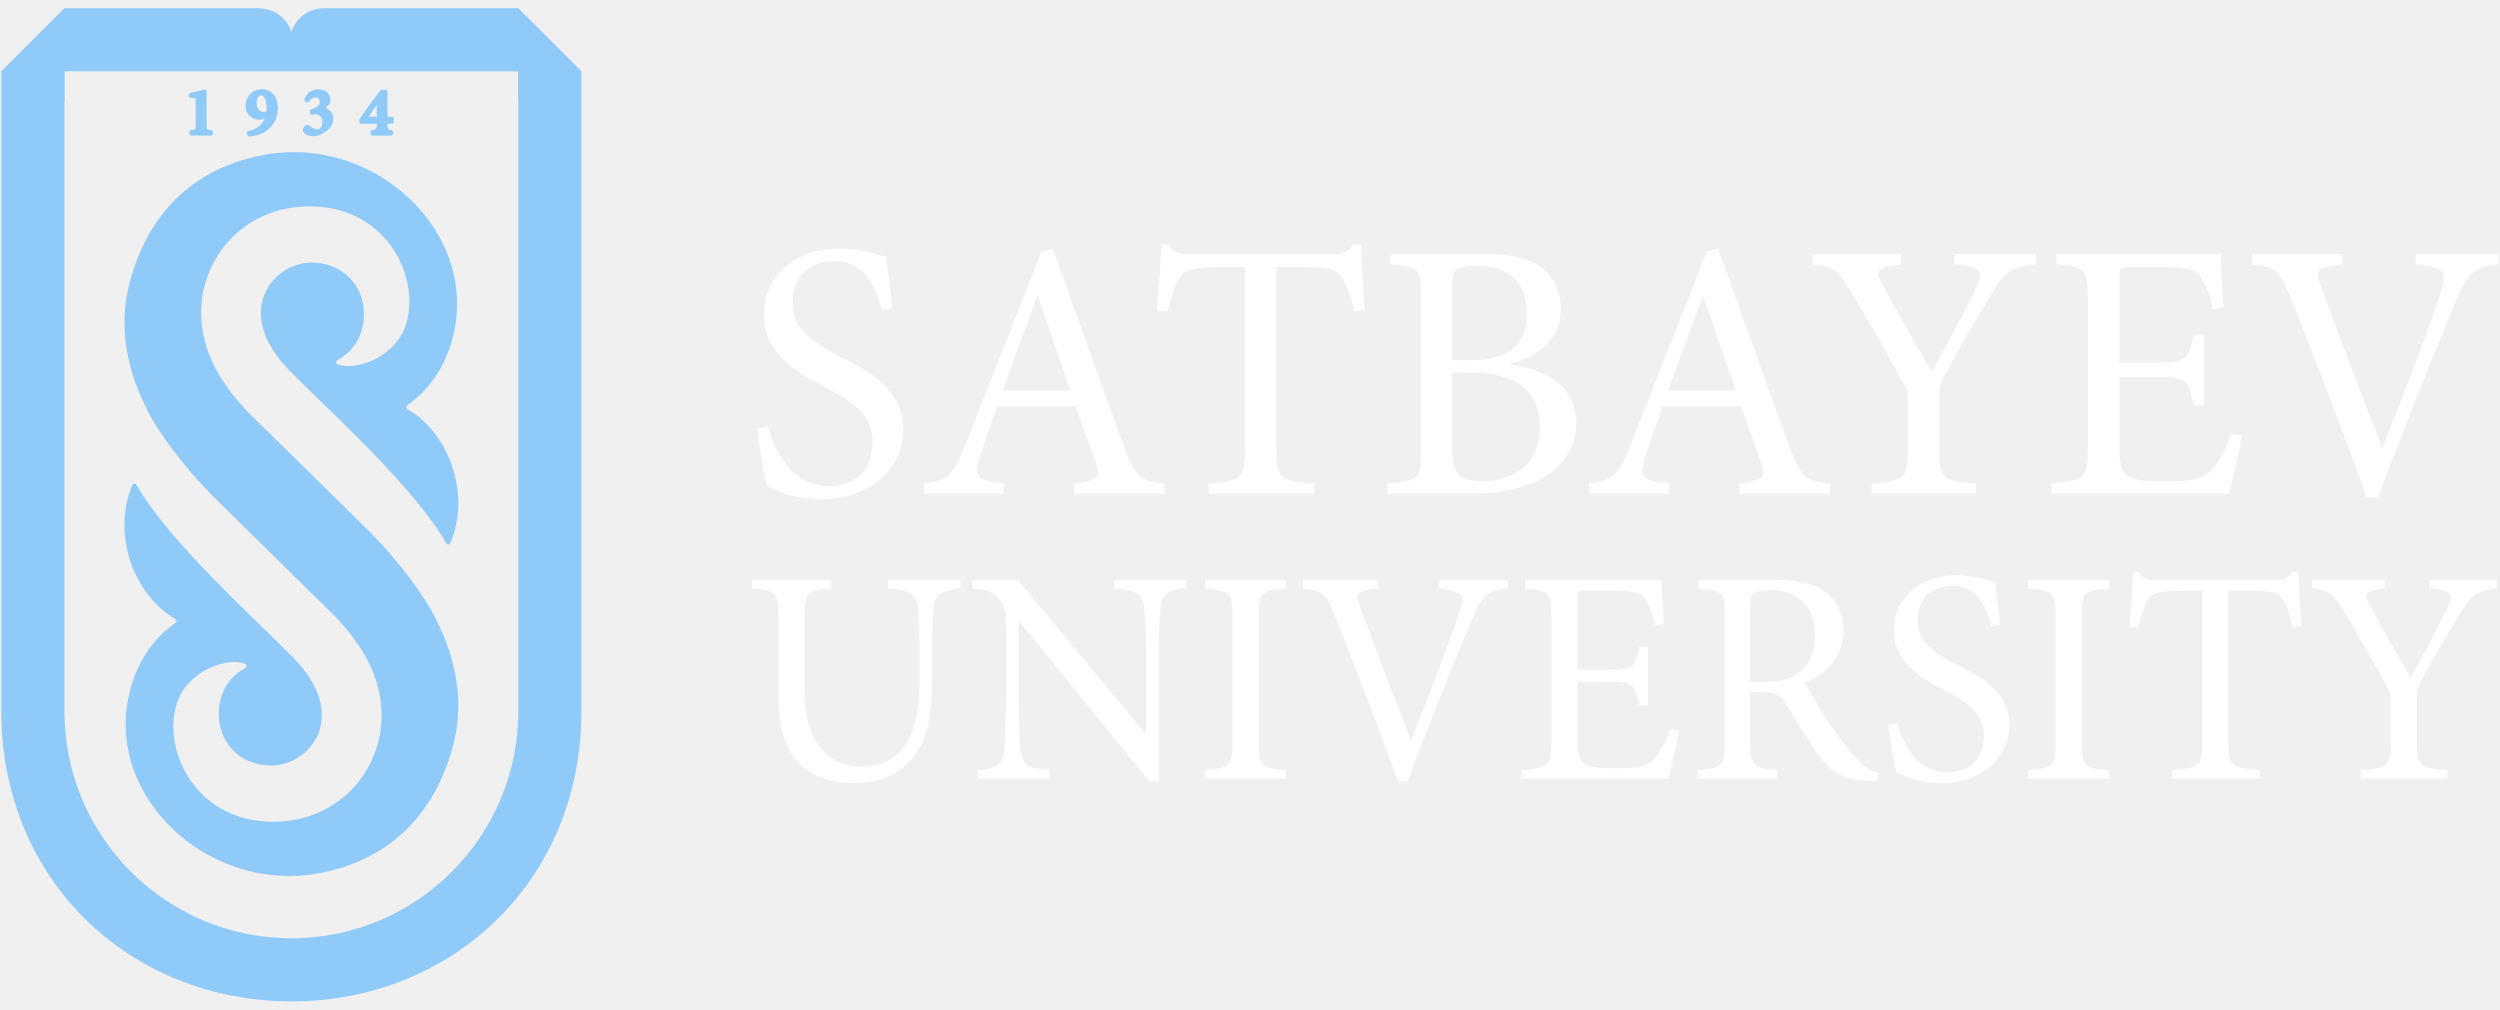
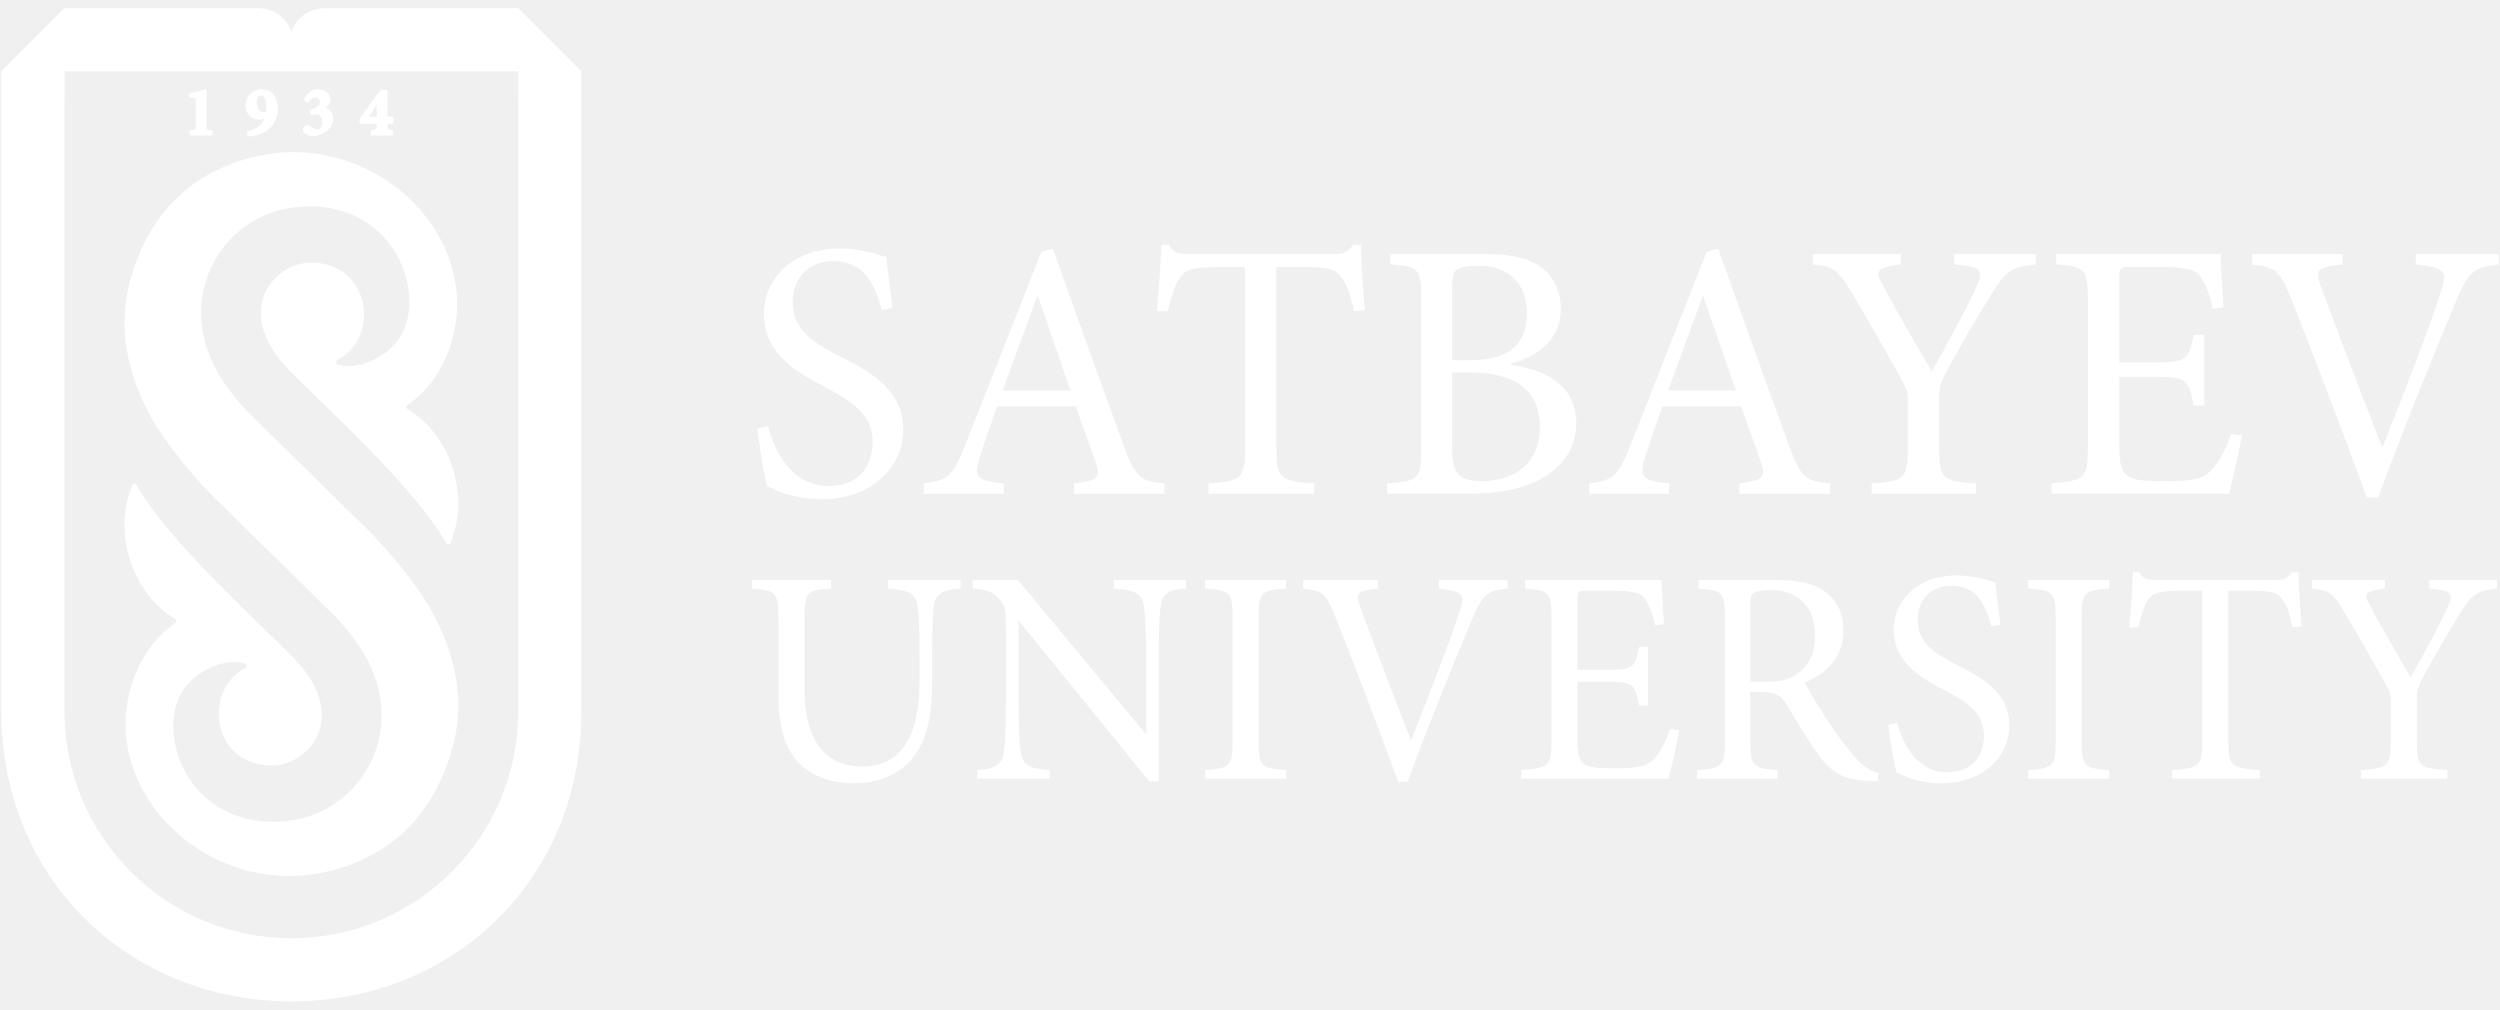
<svg xmlns="http://www.w3.org/2000/svg" width="208" height="84" viewBox="0 0 146 58" fill="none">
  <g clip-path="url(#clip0_111_5025)">
    <path d="M48.379 27.901C46.163 27.901 45.195 25.727 44.85 24.413L44.227 24.564C44.357 25.598 44.636 27.45 44.808 27.901C45.001 28.009 45.323 28.16 45.862 28.354C46.4 28.505 47.089 28.676 47.971 28.676C50.834 28.676 52.748 26.867 52.748 24.607C52.748 22.195 50.705 21.183 49.026 20.322C47.325 19.439 46.292 18.707 46.292 17.136C46.292 15.973 47.024 14.768 48.679 14.768C50.551 14.768 51.111 16.253 51.498 17.632L52.122 17.503C51.949 16.146 51.843 15.306 51.757 14.531C50.938 14.272 50.035 14.035 49.046 14.035C46.269 14.035 44.612 15.802 44.612 17.868C44.612 20.302 46.785 21.379 48.163 22.111C49.778 22.972 50.96 23.725 50.96 25.32C50.96 26.915 49.992 27.905 48.379 27.905" fill="#FFFFFF" />
    <path d="M58.62 27.75C57.005 27.599 56.812 27.383 57.286 26.028C57.566 25.125 57.888 24.219 58.232 23.25H62.817C63.29 24.564 63.72 25.727 64 26.567C64.279 27.407 64.085 27.579 62.73 27.752V28.354H68.002V27.752C66.603 27.623 66.324 27.43 65.635 25.577C64.259 21.83 62.815 17.74 61.482 14.035L60.815 14.229L56.361 25.535C55.607 27.43 55.307 27.558 53.951 27.752V28.354H58.622V27.752L58.62 27.75ZM60.579 16.832H60.622L62.514 22.324H58.555C59.201 20.559 59.888 18.684 60.577 16.832" fill="#FFFFFF" />
    <path d="M68.88 15.778C69.16 15.282 69.59 15.111 71.376 15.111H72.709V25.704C72.709 27.406 72.538 27.62 70.579 27.75V28.354H76.756V27.75C74.711 27.62 74.538 27.406 74.538 25.704V15.111H76.067C77.681 15.111 78.046 15.262 78.391 15.778C78.65 16.122 78.841 16.661 79.08 17.693L79.704 17.628C79.596 16.38 79.489 14.807 79.489 13.817H79.037C78.692 14.226 78.521 14.356 77.94 14.356H69.441C68.839 14.356 68.558 14.313 68.256 13.817H67.826C67.783 15.002 67.675 16.402 67.567 17.693H68.191C68.45 16.747 68.621 16.143 68.88 15.778Z" fill="#FFFFFF" />
    <path d="M89.989 27.492C91.259 26.782 92.054 25.683 92.054 24.24C92.054 22.086 90.376 21.139 88.246 20.817V20.752C89.451 20.429 91.151 19.589 91.151 17.543C91.151 16.552 90.721 15.605 89.946 15.089C89.279 14.616 88.331 14.356 86.719 14.356H81.188V14.958C82.909 15.087 82.996 15.217 82.996 17.004V25.683C82.996 27.492 82.868 27.62 81.017 27.749V28.351H85.773C87.473 28.351 88.894 28.092 89.991 27.49M84.804 16.335C84.804 15.626 84.89 15.389 85.084 15.258C85.3 15.13 85.773 15.042 86.311 15.042C88.354 15.042 89.173 16.334 89.173 17.798C89.173 19.608 88.184 20.554 85.816 20.554H84.804V16.334V16.335ZM84.804 25.66V21.268H85.795C88.419 21.268 89.927 22.237 89.927 24.454C89.927 26.672 88.356 27.598 86.592 27.62C85.216 27.62 84.806 27.211 84.806 25.662" fill="#FFFFFF" />
    <path d="M97.475 27.75C95.861 27.599 95.667 27.383 96.142 26.028C96.421 25.125 96.743 24.219 97.088 23.25H101.673C102.146 24.564 102.576 25.727 102.855 26.567C103.134 27.407 102.941 27.579 101.585 27.752V28.354H106.857V27.752C105.458 27.623 105.179 27.43 104.49 25.577C103.114 21.83 101.671 17.74 100.337 14.035L99.669 14.229L95.214 25.535C94.46 27.43 94.16 27.558 92.805 27.752V28.354H97.475V27.752V27.75ZM99.434 16.832H99.477L101.371 22.324H97.412C98.058 20.559 98.745 18.684 99.436 16.832" fill="#FFFFFF" />
    <path d="M108.252 16.79C109.436 18.793 110.211 20.193 110.963 21.527C111.328 22.172 111.415 22.367 111.415 22.798V25.662C111.415 27.492 111.222 27.622 109.307 27.751V28.355H115.397V27.751C113.417 27.622 113.244 27.471 113.244 25.662V22.733C113.244 22.174 113.309 21.937 113.589 21.376C114.622 19.481 115.354 18.232 116.322 16.66C117.162 15.346 117.399 15.132 118.883 14.958V14.356H114.127V14.958C115.807 15.132 115.87 15.303 115.375 16.38C114.771 17.694 113.609 19.803 112.812 21.225C111.887 19.611 110.833 17.845 109.929 16.121C109.52 15.411 109.477 15.152 111.006 14.958V14.356H105.862V14.958C107.153 15.087 107.391 15.325 108.252 16.788" fill="#FFFFFF" />
    <path d="M130.93 24.95L130.285 24.864C130.004 25.725 129.596 26.458 129.229 26.888C128.756 27.447 128.153 27.62 126.518 27.62C125.442 27.62 124.689 27.598 124.28 27.341C123.892 27.061 123.764 26.609 123.764 25.597V21.527H125.808C127.68 21.527 127.831 21.655 128.11 23.206H128.734V19.071H128.11C127.831 20.513 127.723 20.686 125.786 20.686H123.764V15.799C123.764 15.152 123.807 15.109 124.473 15.109H126.11C127.66 15.109 128.241 15.26 128.542 15.711C128.822 16.184 129.038 16.658 129.229 17.563L129.853 17.455C129.788 16.358 129.682 14.893 129.682 14.354H120.084V14.956C121.762 15.107 121.935 15.171 121.935 17.11V25.681C121.935 27.425 121.764 27.596 119.805 27.747V28.349H130.177C130.371 27.682 130.801 25.658 130.93 24.946" fill="#FFFFFF" />
    <path d="M141.083 14.356V14.958C142.827 15.175 142.954 15.346 142.546 16.574C141.857 18.728 140.222 22.927 139.148 25.619H139.105C137.663 21.915 136.092 17.759 135.531 16.231C135.187 15.283 135.272 15.133 136.801 14.96V14.358H131.529V14.983C132.797 15.091 133.144 15.262 133.768 16.878C135.015 19.999 136.781 24.63 138.222 28.571H138.889C140.503 24.134 142.785 18.665 143.364 17.265C144.181 15.327 144.462 15.133 145.924 14.962V14.36H141.083V14.356Z" fill="#FFFFFF" />
    <path d="M51.851 33.889C53.1 33.978 53.474 34.193 53.581 34.89C53.651 35.443 53.705 36.192 53.705 37.836V39.192C53.705 42.139 52.903 44.28 50.333 44.28C48.121 44.28 46.979 42.638 46.979 39.763V35.693C46.979 34.087 47.121 33.978 48.53 33.889V33.39H43.91V33.889C45.32 34.014 45.461 34.085 45.461 35.693V40.156C45.461 42.245 45.962 43.583 47.031 44.404C47.815 45.012 48.851 45.262 49.886 45.262C51.063 45.262 52.258 44.887 53.08 44.03C54.115 42.94 54.435 41.423 54.435 39.317V37.836C54.435 36.194 54.473 35.425 54.525 34.944C54.614 34.211 55.024 33.962 56.095 33.891V33.392H51.849V33.891L51.851 33.889Z" fill="#FFFFFF" />
    <path d="M65.067 33.889C66.297 33.96 66.726 34.193 66.815 34.996C66.869 35.495 66.94 36.317 66.94 37.959V42.351H66.886L59.446 33.388H56.806V33.887C57.644 33.958 58.037 34.101 58.392 34.547C58.714 34.975 58.75 35.046 58.75 36.35V40.279C58.75 41.92 58.696 42.778 58.642 43.331C58.552 44.205 58.107 44.438 57.072 44.49V44.989H61.301V44.49C60.087 44.419 59.677 44.205 59.588 43.294C59.534 42.776 59.482 41.919 59.482 40.277V35.795H59.517L67.117 45.15H67.67V37.955C67.67 36.295 67.705 35.491 67.778 34.957C67.849 34.17 68.277 33.939 69.275 33.885V33.386H65.065V33.885L65.067 33.889Z" fill="#FFFFFF" />
    <path d="M70.378 33.889C71.842 33.995 71.983 34.103 71.983 35.62V42.761C71.983 44.278 71.84 44.386 70.378 44.492V44.992H75.106V44.492C73.642 44.386 73.501 44.296 73.501 42.761V35.62C73.501 34.103 73.644 33.995 75.106 33.889V33.39H70.378V33.889Z" fill="#FFFFFF" />
    <path d="M84.025 33.889C85.471 34.068 85.577 34.21 85.238 35.227C84.666 37.012 83.312 40.493 82.42 42.726H82.385C81.189 39.655 79.888 36.209 79.424 34.942C79.139 34.156 79.21 34.032 80.476 33.889V33.39H76.106V33.908C77.158 33.997 77.444 34.139 77.96 35.479C78.996 38.067 80.457 41.906 81.653 45.172H82.206C83.545 41.496 85.435 36.96 85.918 35.799C86.595 34.193 86.828 34.032 88.04 33.889V33.39H84.027V33.889H84.025Z" fill="#FFFFFF" />
    <path d="M96.652 43.78C96.259 44.244 95.76 44.388 94.404 44.388C93.512 44.388 92.888 44.371 92.549 44.155C92.229 43.922 92.121 43.547 92.121 42.709V39.334H93.818C95.369 39.334 95.494 39.44 95.726 40.726H96.244V37.297H95.726C95.496 38.494 95.406 38.637 93.799 38.637H92.121V34.584C92.121 34.049 92.157 34.014 92.712 34.014H94.067C95.352 34.014 95.833 34.139 96.084 34.513C96.317 34.907 96.496 35.3 96.656 36.049L97.173 35.959C97.119 35.05 97.03 33.835 97.03 33.39H89.073V33.889C90.464 34.014 90.607 34.068 90.607 35.674V42.78C90.607 44.226 90.464 44.369 88.842 44.494V44.993H97.44C97.602 44.44 97.957 42.761 98.064 42.172L97.529 42.101C97.296 42.817 96.957 43.422 96.654 43.78" fill="#FFFFFF" />
    <path d="M108.425 43.832C107.997 43.368 107.623 42.904 106.98 41.976C106.446 41.173 105.695 39.977 105.392 39.388C106.712 38.816 107.658 37.871 107.658 36.336C107.658 35.264 107.194 34.461 106.479 33.997C105.801 33.552 104.928 33.39 103.624 33.39H99.2V33.889C100.591 34.014 100.734 34.068 100.734 35.585V42.763C100.734 44.28 100.574 44.388 99.11 44.494V44.993H103.803V44.494C102.377 44.388 102.215 44.28 102.215 42.763V39.925H102.785C103.712 39.925 104.015 40.139 104.319 40.639C104.853 41.512 105.498 42.619 106.122 43.495C106.924 44.656 107.673 45.047 109.012 45.12C109.226 45.137 109.423 45.137 109.636 45.137L109.706 44.673C109.313 44.567 108.904 44.371 108.421 43.834M105.014 38.837C104.569 39.192 103.978 39.336 103.069 39.336H102.213V34.944C102.213 34.461 102.284 34.247 102.41 34.157C102.552 34.051 102.855 33.978 103.373 33.978C104.729 33.978 105.995 34.692 105.995 36.621C105.995 37.584 105.71 38.3 105.014 38.835" fill="#FFFFFF" />
    <path d="M114.255 38.335C112.845 37.605 111.991 36.997 111.991 35.693C111.991 34.727 112.598 33.729 113.97 33.729C115.523 33.729 115.987 34.96 116.307 36.103L116.825 35.996C116.683 34.871 116.592 34.176 116.521 33.533C115.844 33.319 115.093 33.123 114.274 33.123C111.972 33.123 110.598 34.588 110.598 36.3C110.598 38.316 112.4 39.211 113.542 39.817C114.879 40.532 115.86 41.156 115.86 42.478C115.86 43.799 115.058 44.621 113.721 44.621C111.883 44.621 111.08 42.817 110.795 41.728L110.277 41.853C110.383 42.711 110.616 44.246 110.76 44.621C110.922 44.71 111.188 44.835 111.633 44.995C112.078 45.12 112.65 45.263 113.382 45.263C115.754 45.263 117.343 43.763 117.343 41.889C117.343 39.889 115.648 39.051 114.257 38.335" fill="#FFFFFF" />
    <path d="M118.445 33.889C119.909 33.995 120.051 34.103 120.051 35.62V42.761C120.051 44.278 119.907 44.386 118.445 44.492V44.992H123.173V44.492C121.71 44.386 121.568 44.296 121.568 42.761V35.62C121.568 34.103 121.712 33.995 123.173 33.889V33.39H118.445V33.889Z" fill="#FFFFFF" />
    <path d="M133.859 32.942C133.574 33.281 133.431 33.388 132.95 33.388H125.902C125.403 33.388 125.172 33.352 124.92 32.942H124.565C124.529 33.924 124.44 35.085 124.351 36.155H124.868C125.082 35.37 125.226 34.869 125.44 34.567C125.671 34.157 126.028 34.014 127.511 34.014H128.617V42.796C128.617 44.207 128.474 44.386 126.852 44.492V44.991H131.971V44.492C130.276 44.386 130.133 44.207 130.133 42.796V34.014H131.399C132.736 34.014 133.04 34.139 133.326 34.567C133.541 34.852 133.701 35.3 133.898 36.155L134.416 36.101C134.327 35.065 134.237 33.762 134.237 32.94H133.863L133.859 32.942Z" fill="#FFFFFF" />
    <path d="M141.871 33.889C143.262 34.033 143.316 34.174 142.904 35.067C142.405 36.157 141.442 37.905 140.781 39.084C140.014 37.746 139.141 36.282 138.39 34.854C138.051 34.266 138.016 34.051 139.282 33.891V33.392H135.018V33.891C136.088 33.997 136.284 34.195 136.999 35.41C137.98 37.07 138.621 38.229 139.247 39.336C139.55 39.871 139.623 40.033 139.623 40.389V42.763C139.623 44.28 139.461 44.388 137.874 44.494V44.993H142.925V44.494C141.284 44.388 141.141 44.263 141.141 42.763V40.335C141.141 39.871 141.195 39.675 141.425 39.211C142.282 37.64 142.889 36.604 143.692 35.302C144.386 34.213 144.584 34.035 145.815 33.891V33.392H141.872V33.891L141.871 33.889Z" fill="#FFFFFF" />
-     <path d="M30.271 0H19.005C17.398 0 17.018 1.386 17.018 1.386C17.018 1.386 16.645 0 15.029 0H3.762L0.077 3.686V41.05C0.077 51.001 7.677 58 17.016 58C26.355 58 33.955 51.001 33.955 41.05V3.686L30.271 0ZM30.271 41.05C30.271 48.383 24.325 54.314 17.016 54.314C9.707 54.314 3.761 48.383 3.761 41.05V3.686H30.271V41.05Z" fill="#90CAF9" />
-     <path d="M11.134 5.24L11.33 5.251C11.391 5.254 11.412 5.26 11.416 5.26C11.423 5.273 11.427 5.318 11.427 5.394V6.857C11.427 7.092 11.427 7.096 11.153 7.116C11.103 7.12 11.064 7.161 11.064 7.213V7.336C11.064 7.39 11.107 7.433 11.161 7.433H12.326C12.38 7.433 12.423 7.39 12.423 7.336V7.213C12.423 7.161 12.384 7.12 12.334 7.116C12.066 7.097 12.066 7.092 12.066 6.857V4.831L12.026 4.753L11.941 4.738C11.605 4.841 11.354 4.902 11.127 4.941C11.08 4.949 11.047 4.99 11.047 5.036V5.143C11.047 5.193 11.086 5.236 11.138 5.24" fill="#90CAF9" />
-     <path d="M15.174 6.511C15.259 6.511 15.341 6.487 15.446 6.433L15.463 6.424C15.302 6.813 14.952 7.091 14.503 7.165L14.44 7.204L14.423 7.277L14.448 7.411L14.543 7.491H14.544C14.706 7.486 15.021 7.428 15.204 7.357C15.844 7.1 16.226 6.526 16.226 5.825C16.226 5.173 15.854 4.735 15.299 4.735C14.641 4.735 14.334 5.296 14.334 5.676C14.334 6.161 14.686 6.511 15.172 6.511M15.232 5.08C15.548 5.08 15.565 5.686 15.565 5.807C15.565 5.885 15.561 5.956 15.554 6.023C15.496 6.047 15.436 6.06 15.379 6.06C15.122 6.06 14.988 5.792 14.988 5.527C14.988 5.373 15.04 5.08 15.233 5.08" fill="#90CAF9" />
-     <path d="M18.519 7.07C18.322 7.07 18.165 6.934 18.079 6.86C18.005 6.798 17.912 6.8 17.835 6.86C17.802 6.884 17.694 6.975 17.686 7.098C17.686 7.18 17.726 7.257 17.808 7.327C17.897 7.396 18.078 7.478 18.292 7.478C18.575 7.478 19.463 7.171 19.463 6.455C19.463 6.161 19.292 5.922 19.011 5.807C19.063 5.769 19.107 5.736 19.145 5.701C19.243 5.607 19.297 5.484 19.297 5.36C19.297 4.985 19.009 4.733 18.578 4.733C18.344 4.733 18.12 4.832 17.96 5.011L17.776 5.266L17.787 5.393L17.882 5.484L17.958 5.51L18.027 5.471C18.161 5.287 18.279 5.209 18.418 5.209C18.495 5.209 18.674 5.235 18.674 5.475C18.674 5.592 18.619 5.766 18.154 5.917C18.107 5.932 18.079 5.98 18.089 6.029L18.117 6.155L18.16 6.217L18.234 6.228C18.294 6.213 18.37 6.196 18.435 6.196C18.58 6.196 18.823 6.284 18.823 6.612C18.823 6.783 18.783 7.07 18.521 7.07" fill="#90CAF9" />
-     <path d="M21.088 6.744H22V6.895C22 7.031 21.91 7.105 21.73 7.119C21.68 7.123 21.641 7.165 21.641 7.216V7.339C21.641 7.393 21.684 7.436 21.738 7.436H22.853C22.907 7.436 22.95 7.393 22.95 7.339V7.216C22.95 7.165 22.913 7.124 22.863 7.119C22.706 7.105 22.628 7.035 22.628 6.908V6.744H22.894C22.948 6.744 22.991 6.701 22.991 6.647V6.435C22.991 6.381 22.948 6.338 22.894 6.338H22.628V4.855C22.628 4.801 22.585 4.758 22.531 4.758H22.295L22.218 4.795C21.865 5.244 21.457 5.799 21.008 6.448L20.991 6.502V6.649C20.991 6.703 21.034 6.746 21.088 6.746M22 5.645V6.338H21.539C21.714 6.062 21.872 5.829 22 5.645Z" fill="#90CAF9" />
-     <path d="M0.073 3.686H3.766V5.428L0.073 3.686Z" fill="#90CAF9" />
-     <path d="M33.96 3.686H30.268V5.428L33.96 3.686Z" fill="#90CAF9" />
-     <path d="M20.974 29.97L20.505 29.506L14.44 23.545C12.913 21.914 11.747 20.073 11.747 17.766C11.747 14.595 14.224 11.572 18.077 11.572C22.95 11.572 24.79 16.355 23.518 18.938C22.797 20.399 20.818 21.186 19.723 20.805C19.611 20.766 19.606 20.599 19.71 20.543C20.567 20.09 21.252 19.184 21.256 17.859C21.261 16.331 20.146 14.854 18.177 14.854C15.954 14.854 13.54 17.721 16.892 21.143C19.14 23.439 24.149 27.903 26.06 31.241C26.123 31.353 26.261 31.336 26.311 31.216C27.531 28.263 26.148 24.778 23.805 23.418C23.712 23.364 23.701 23.241 23.79 23.179C25.744 21.832 26.349 19.76 26.543 18.782C27.721 12.837 21.749 7.426 15.468 8.553C12.095 9.157 8.842 11.233 7.574 16.015C6.842 18.769 7.496 21.415 8.758 23.763C9.602 25.332 11.414 27.572 13.058 29.111L13.527 29.575L19.593 35.536C21.12 37.166 22.285 39.008 22.285 41.315C22.285 44.486 19.809 47.509 15.956 47.509C11.082 47.509 9.242 42.725 10.514 40.142C11.235 38.681 13.214 37.895 14.309 38.275C14.419 38.314 14.425 38.484 14.321 38.538C13.464 38.991 12.779 39.897 12.775 41.221C12.77 42.749 13.885 44.227 15.853 44.227C18.077 44.227 20.49 41.359 17.138 37.938C14.89 35.642 9.881 31.177 7.971 27.84C7.907 27.728 7.769 27.745 7.719 27.864C6.499 30.818 7.883 34.302 10.226 35.663C10.319 35.717 10.33 35.84 10.241 35.901C8.287 37.248 7.682 39.322 7.488 40.299C6.309 46.243 12.282 51.655 18.563 50.528C21.933 49.924 25.189 47.848 26.457 43.066C27.189 40.312 26.535 37.666 25.272 35.318C24.429 33.749 22.617 31.507 20.973 29.97" fill="#90CAF9" />
+     <path d="M30.271 0H19.005C17.398 0 17.018 1.386 17.018 1.386C17.018 1.386 16.645 0 15.029 0H3.762L0.077 3.686V41.05C0.077 51.001 7.677 58 17.016 58C26.355 58 33.955 51.001 33.955 41.05V3.686L30.271 0ZM30.271 41.05C30.271 48.383 24.325 54.314 17.016 54.314C9.707 54.314 3.761 48.383 3.761 41.05V3.686H30.271V41.05Z" fill="#FFFFFF" />
+     <path d="M11.134 5.24L11.33 5.251C11.391 5.254 11.412 5.26 11.416 5.26C11.423 5.273 11.427 5.318 11.427 5.394V6.857C11.427 7.092 11.427 7.096 11.153 7.116C11.103 7.12 11.064 7.161 11.064 7.213V7.336C11.064 7.39 11.107 7.433 11.161 7.433H12.326C12.38 7.433 12.423 7.39 12.423 7.336V7.213C12.423 7.161 12.384 7.12 12.334 7.116C12.066 7.097 12.066 7.092 12.066 6.857V4.831L12.026 4.753L11.941 4.738C11.605 4.841 11.354 4.902 11.127 4.941C11.08 4.949 11.047 4.99 11.047 5.036V5.143C11.047 5.193 11.086 5.236 11.138 5.24" fill="#FFFFFF" />
+     <path d="M15.174 6.511C15.259 6.511 15.341 6.487 15.446 6.433L15.463 6.424C15.302 6.813 14.952 7.091 14.503 7.165L14.44 7.204L14.423 7.277L14.448 7.411L14.543 7.491H14.544C14.706 7.486 15.021 7.428 15.204 7.357C15.844 7.1 16.226 6.526 16.226 5.825C16.226 5.173 15.854 4.735 15.299 4.735C14.641 4.735 14.334 5.296 14.334 5.676C14.334 6.161 14.686 6.511 15.172 6.511M15.232 5.08C15.548 5.08 15.565 5.686 15.565 5.807C15.565 5.885 15.561 5.956 15.554 6.023C15.496 6.047 15.436 6.06 15.379 6.06C15.122 6.06 14.988 5.792 14.988 5.527C14.988 5.373 15.04 5.08 15.233 5.08" fill="#FFFFFF" />
+     <path d="M18.519 7.07C18.322 7.07 18.165 6.934 18.079 6.86C18.005 6.798 17.912 6.8 17.835 6.86C17.802 6.884 17.694 6.975 17.686 7.098C17.686 7.18 17.726 7.257 17.808 7.327C17.897 7.396 18.078 7.478 18.292 7.478C18.575 7.478 19.463 7.171 19.463 6.455C19.463 6.161 19.292 5.922 19.011 5.807C19.063 5.769 19.107 5.736 19.145 5.701C19.243 5.607 19.297 5.484 19.297 5.36C19.297 4.985 19.009 4.733 18.578 4.733C18.344 4.733 18.12 4.832 17.96 5.011L17.776 5.266L17.787 5.393L17.882 5.484L17.958 5.51L18.027 5.471C18.161 5.287 18.279 5.209 18.418 5.209C18.495 5.209 18.674 5.235 18.674 5.475C18.674 5.592 18.619 5.766 18.154 5.917C18.107 5.932 18.079 5.98 18.089 6.029L18.117 6.155L18.16 6.217L18.234 6.228C18.294 6.213 18.37 6.196 18.435 6.196C18.58 6.196 18.823 6.284 18.823 6.612C18.823 6.783 18.783 7.07 18.521 7.07" fill="#FFFFFF" />
+     <path d="M21.088 6.744H22V6.895C22 7.031 21.91 7.105 21.73 7.119C21.68 7.123 21.641 7.165 21.641 7.216V7.339C21.641 7.393 21.684 7.436 21.738 7.436H22.853C22.907 7.436 22.95 7.393 22.95 7.339V7.216C22.95 7.165 22.913 7.124 22.863 7.119C22.706 7.105 22.628 7.035 22.628 6.908V6.744H22.894C22.948 6.744 22.991 6.701 22.991 6.647V6.435C22.991 6.381 22.948 6.338 22.894 6.338H22.628V4.855C22.628 4.801 22.585 4.758 22.531 4.758H22.295L22.218 4.795C21.865 5.244 21.457 5.799 21.008 6.448L20.991 6.502V6.649C20.991 6.703 21.034 6.746 21.088 6.746M22 5.645V6.338H21.539C21.714 6.062 21.872 5.829 22 5.645Z" fill="#FFFFFF" />
+     <path d="M0.073 3.686H3.766V5.428L0.073 3.686Z" fill="#FFFFFF" />
+     <path d="M33.96 3.686H30.268V5.428L33.96 3.686Z" fill="#FFFFFF" />
+     <path d="M20.974 29.97L20.505 29.506L14.44 23.545C12.913 21.914 11.747 20.073 11.747 17.766C11.747 14.595 14.224 11.572 18.077 11.572C22.95 11.572 24.79 16.355 23.518 18.938C22.797 20.399 20.818 21.186 19.723 20.805C19.611 20.766 19.606 20.599 19.71 20.543C20.567 20.09 21.252 19.184 21.256 17.859C21.261 16.331 20.146 14.854 18.177 14.854C15.954 14.854 13.54 17.721 16.892 21.143C19.14 23.439 24.149 27.903 26.06 31.241C26.123 31.353 26.261 31.336 26.311 31.216C27.531 28.263 26.148 24.778 23.805 23.418C23.712 23.364 23.701 23.241 23.79 23.179C25.744 21.832 26.349 19.76 26.543 18.782C27.721 12.837 21.749 7.426 15.468 8.553C12.095 9.157 8.842 11.233 7.574 16.015C6.842 18.769 7.496 21.415 8.758 23.763C9.602 25.332 11.414 27.572 13.058 29.111L13.527 29.575L19.593 35.536C21.12 37.166 22.285 39.008 22.285 41.315C22.285 44.486 19.809 47.509 15.956 47.509C11.082 47.509 9.242 42.725 10.514 40.142C11.235 38.681 13.214 37.895 14.309 38.275C14.419 38.314 14.425 38.484 14.321 38.538C13.464 38.991 12.779 39.897 12.775 41.221C12.77 42.749 13.885 44.227 15.853 44.227C18.077 44.227 20.49 41.359 17.138 37.938C14.89 35.642 9.881 31.177 7.971 27.84C7.907 27.728 7.769 27.745 7.719 27.864C6.499 30.818 7.883 34.302 10.226 35.663C10.319 35.717 10.33 35.84 10.241 35.901C8.287 37.248 7.682 39.322 7.488 40.299C6.309 46.243 12.282 51.655 18.563 50.528C21.933 49.924 25.189 47.848 26.457 43.066C27.189 40.312 26.535 37.666 25.272 35.318C24.429 33.749 22.617 31.507 20.973 29.97" fill="#FFFFFF" />
  </g>
  <defs>
    <clipPath id="clip0_111_5025">
      <rect width="145.853" height="58" fill="white" transform="translate(0.0732422)" />
    </clipPath>
  </defs>
</svg>
